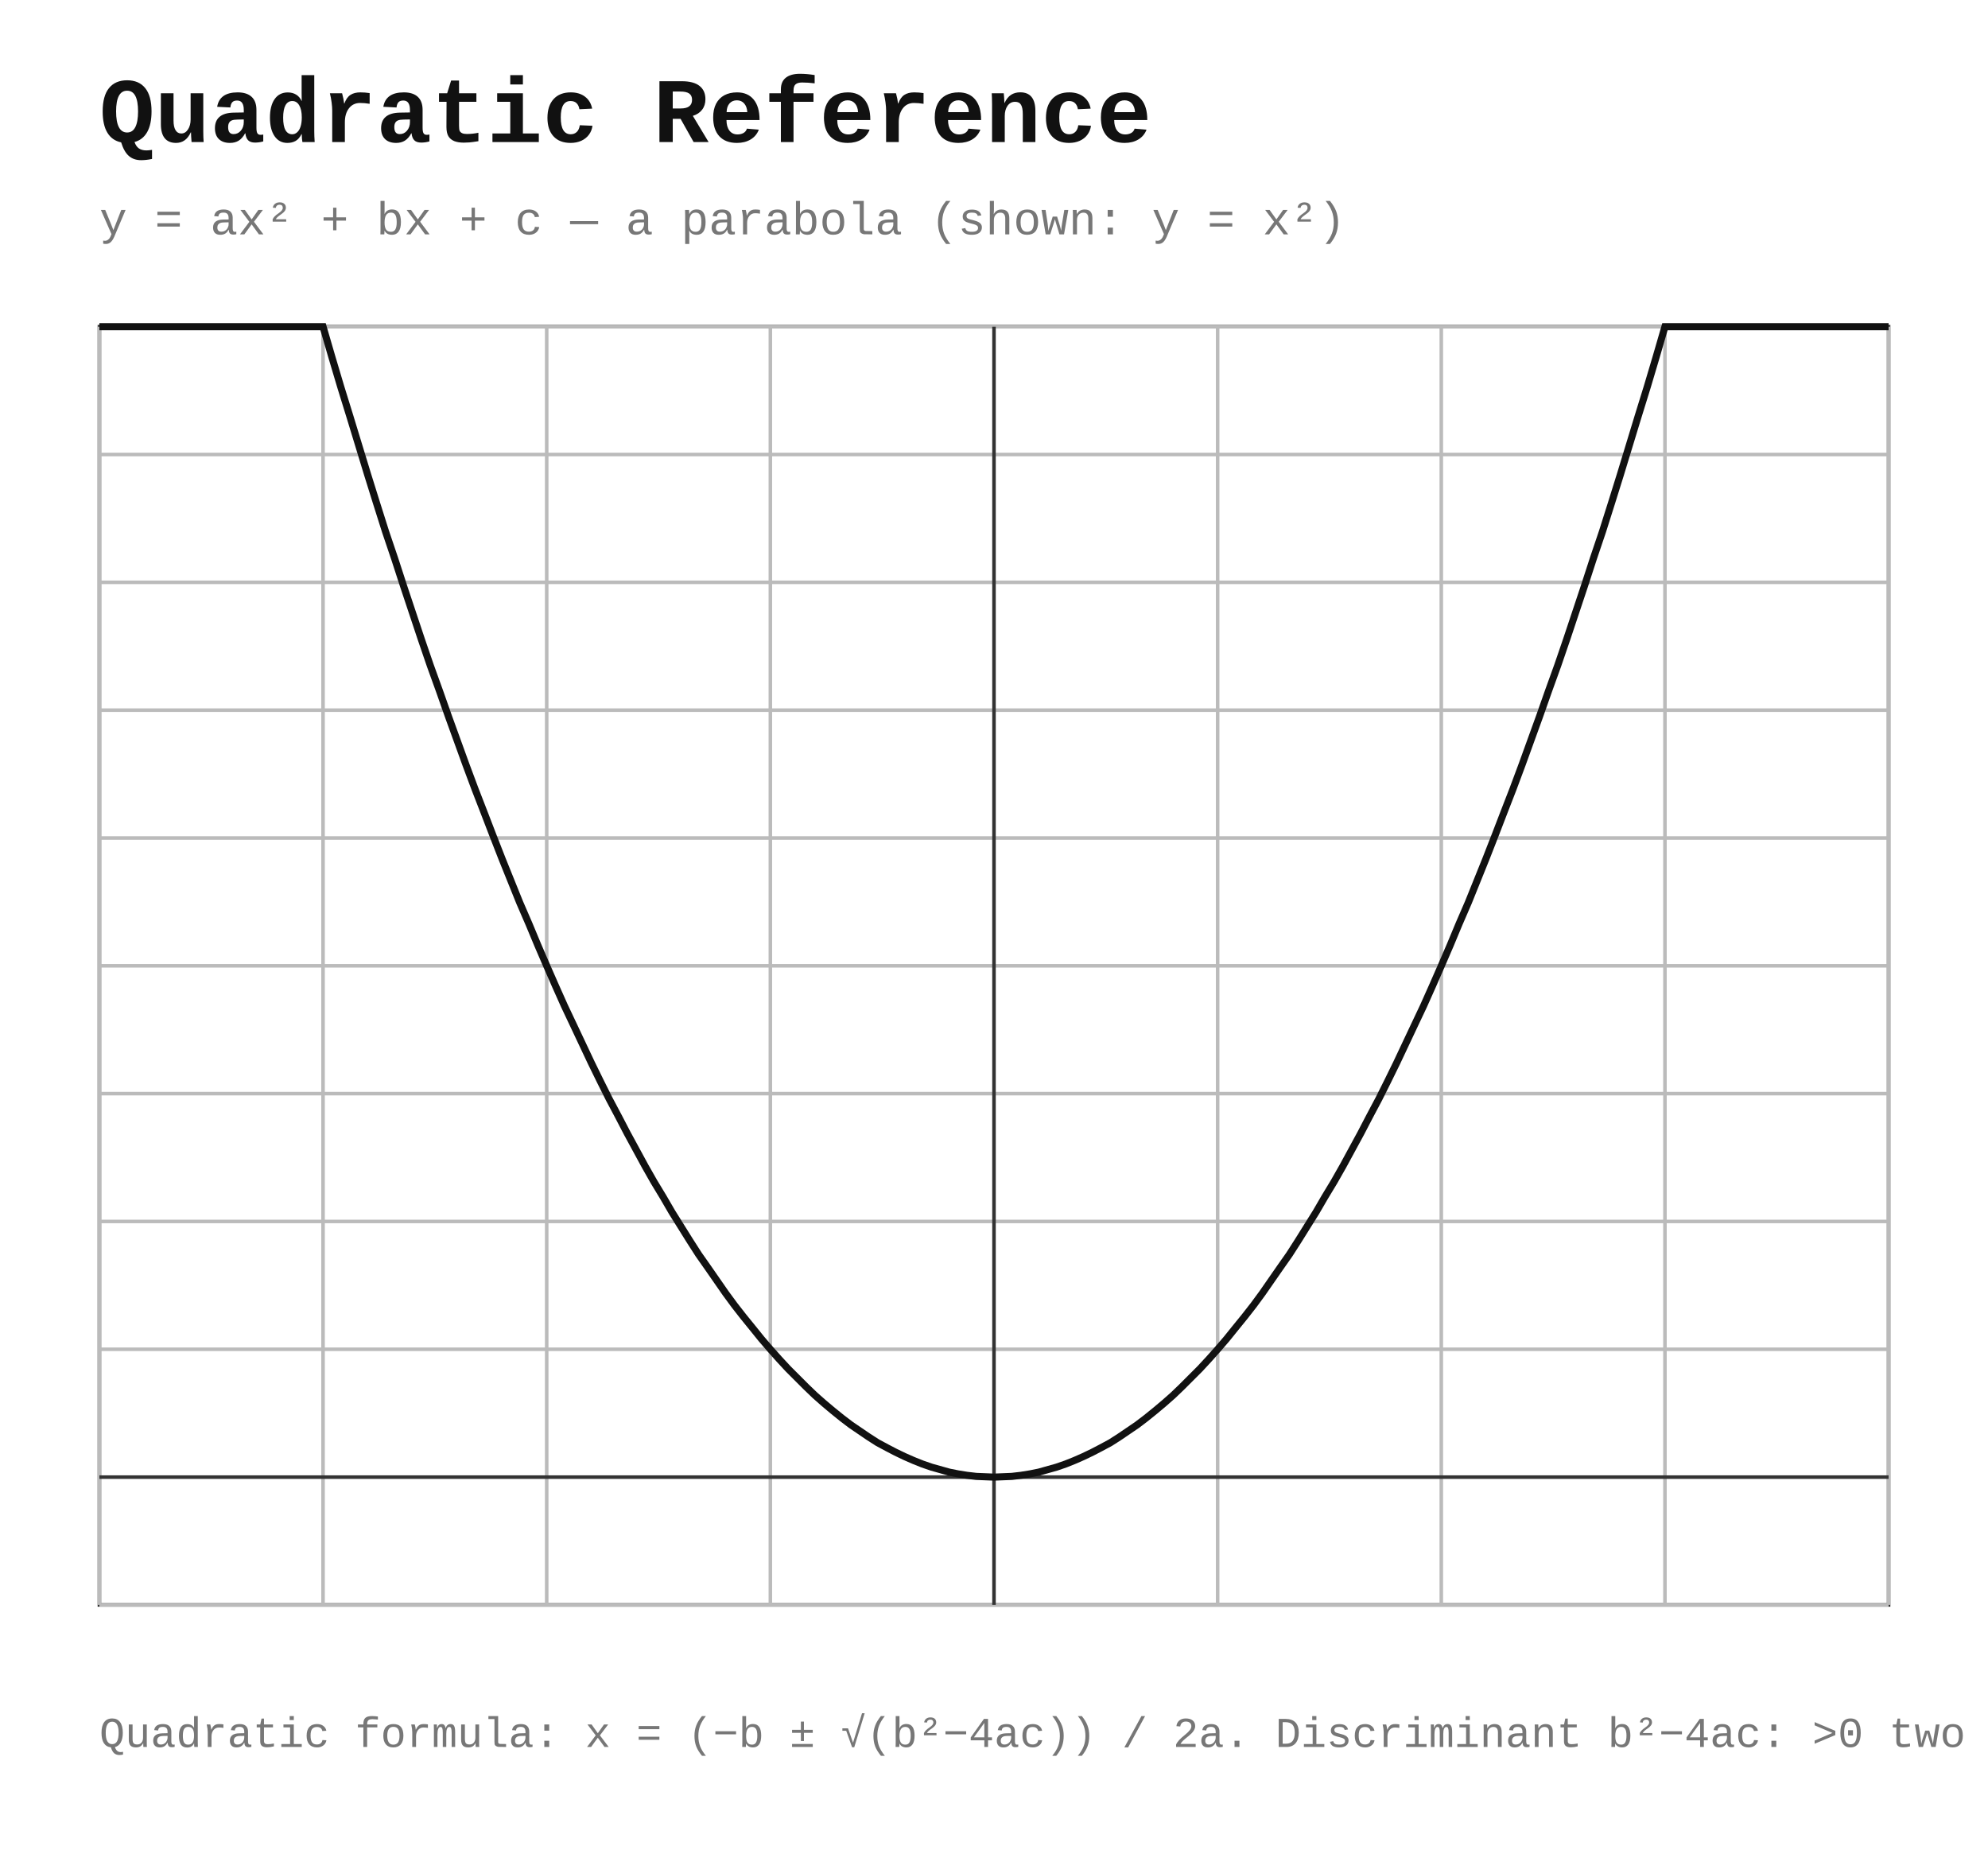
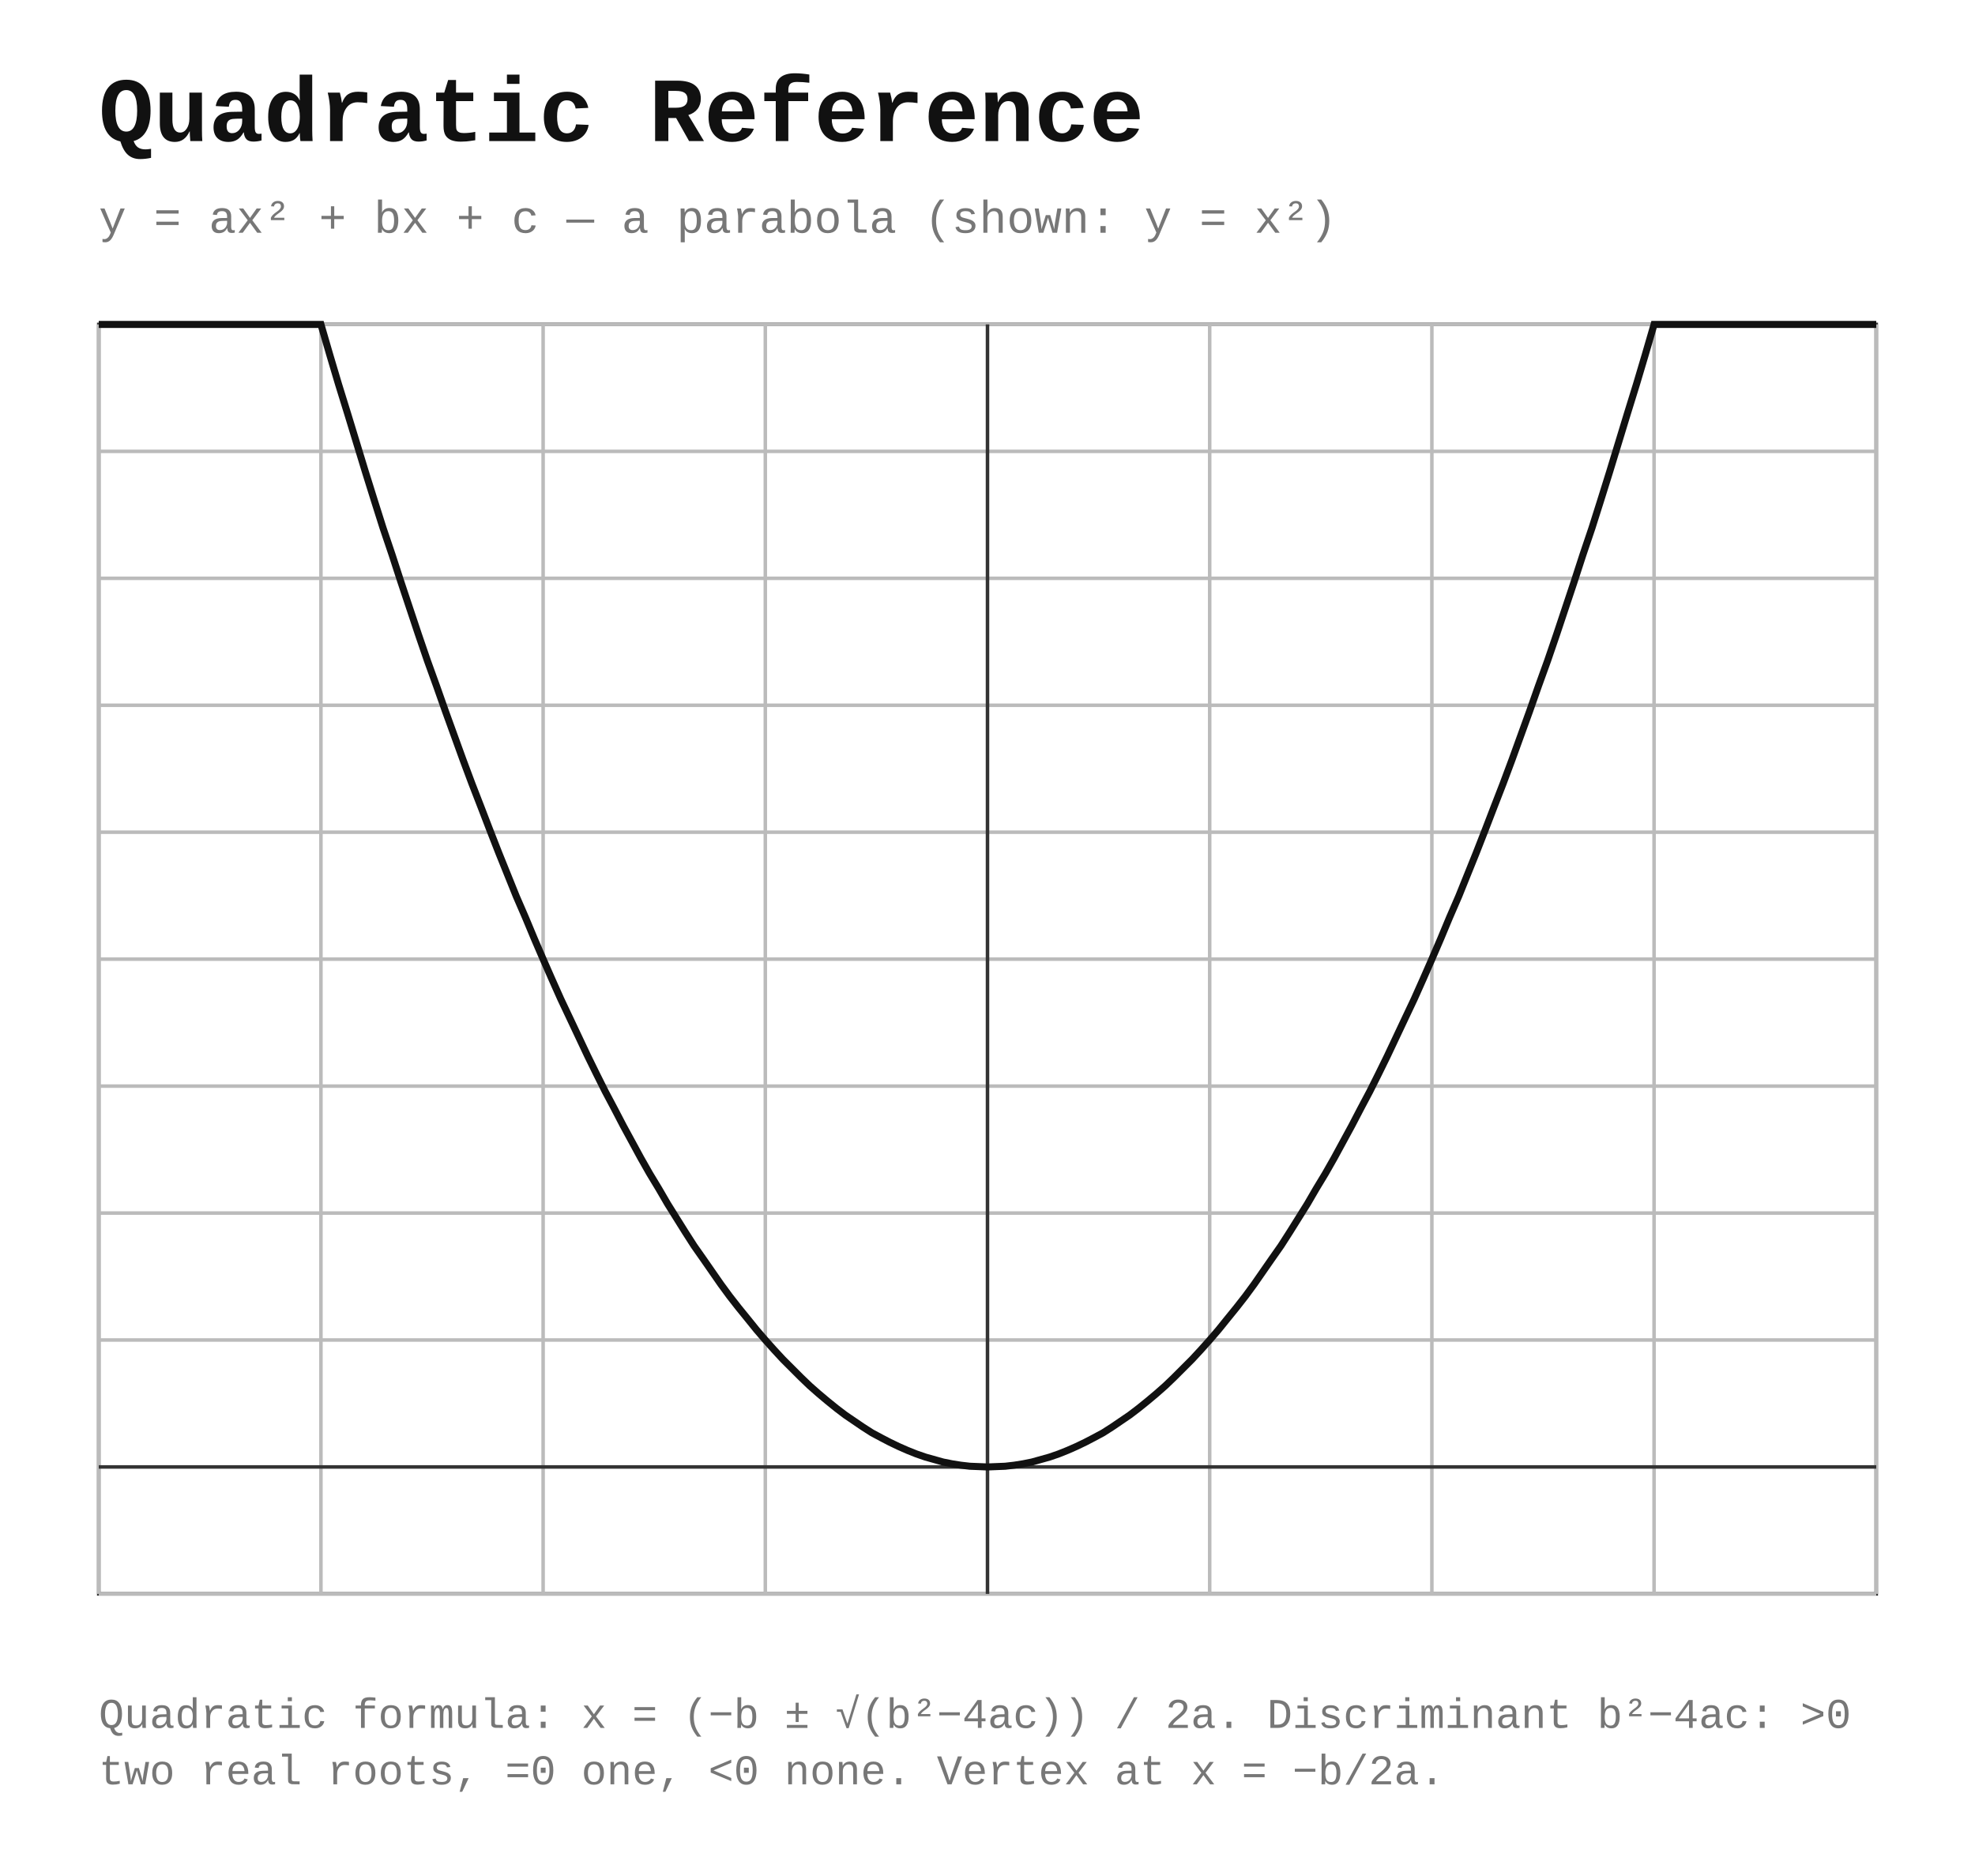
- <svg xmlns="http://www.w3.org/2000/svg" viewBox="0 0 560 522" role="img" aria-label="Quadratic Reference">
+ <svg xmlns="http://www.w3.org/2000/svg" viewBox="0 0 560 532" role="img" aria-label="Quadratic Reference">
  <style>
  text{font-family:'IBM Plex Mono','Consolas','Courier New',monospace;fill:var(--oe-svg-ink,#111);}
  .oe-bg{fill:var(--oe-svg-bg,#ffffff);}
  .faint{fill:var(--oe-svg-faint,#777);}
  .rule{stroke:var(--oe-svg-rule,#333);fill:none;stroke-width:1;}
  .rule-faint{stroke:var(--oe-svg-faint,#bbb);fill:none;stroke-width:1;}
  .cell{fill:var(--oe-svg-bg,#ffffff);stroke:var(--oe-svg-rule,#333);stroke-width:1;}
  .fill-faint{fill:var(--oe-svg-faint,#777);}
  .b{font-weight:700;}
</style>
-   <rect class="oe-bg" x="0" y="0" width="560" height="522" />
+   <rect class="oe-bg" x="0" y="0" width="560" height="532" />
  <text x="28" y="40" font-size="26" font-weight="700">Quadratic Reference</text>
  <text x="28" y="66" font-size="13" class="faint">y = ax² + bx + c — a parabola (shown: y = x²)</text>
  <rect x="28" y="92" width="504" height="360" class="cell" />
  <line x1="28" y1="92" x2="28" y2="452" class="rule-faint" />
  <line x1="91" y1="92" x2="91" y2="452" class="rule-faint" />
  <line x1="154" y1="92" x2="154" y2="452" class="rule-faint" />
  <line x1="217" y1="92" x2="217" y2="452" class="rule-faint" />
  <line x1="343" y1="92" x2="343" y2="452" class="rule-faint" />
  <line x1="406" y1="92" x2="406" y2="452" class="rule-faint" />
  <line x1="469" y1="92" x2="469" y2="452" class="rule-faint" />
  <line x1="532" y1="92" x2="532" y2="452" class="rule-faint" />
  <line x1="28" y1="452" x2="532" y2="452" class="rule-faint" />
  <line x1="28" y1="380" x2="532" y2="380" class="rule-faint" />
  <line x1="28" y1="344" x2="532" y2="344" class="rule-faint" />
  <line x1="28" y1="308" x2="532" y2="308" class="rule-faint" />
  <line x1="28" y1="272" x2="532" y2="272" class="rule-faint" />
  <line x1="28" y1="236" x2="532" y2="236" class="rule-faint" />
  <line x1="28" y1="200" x2="532" y2="200" class="rule-faint" />
  <line x1="28" y1="164" x2="532" y2="164" class="rule-faint" />
  <line x1="28" y1="128" x2="532" y2="128" class="rule-faint" />
  <line x1="28" y1="92" x2="532" y2="92" class="rule-faint" />
  <line x1="280" y1="92" x2="280" y2="452" class="rule" />
  <line x1="28" y1="416" x2="532" y2="416" class="rule" />
  <polyline points="28,92 30.5,92 33,92 35.6,92 38.1,92 40.6,92 43.1,92 45.6,92 48.2,92 50.7,92 53.2,92 55.7,92 58.2,92 60.8,92 63.3,92 65.8,92 68.3,92 70.8,92 73.4,92 75.9,92 78.4,92 80.9,92 83.4,92 86,92 88.5,92 91,92 93.5,100.6 96,109 98.6,117.4 101.1,125.6 103.6,133.8 106.1,141.8 108.6,149.7 111.2,157.4 113.7,165.1 116.2,172.6 118.7,180.1 121.2,187.4 123.8,194.6 126.3,201.7 128.8,208.6 131.3,215.5 133.8,222.2 136.4,228.9 138.9,235.4 141.4,241.8 143.9,248 146.4,254.2 149,260.2 151.5,266.2 154,272 156.5,277.7 159,283.3 161.6,288.8 164.1,294.1 166.6,299.4 169.1,304.5 171.6,309.5 174.2,314.4 176.7,319.2 179.2,323.8 181.7,328.4 184.2,332.8 186.8,337.1 189.3,341.4 191.8,345.4 194.3,349.4 196.8,353.3 199.4,357 201.9,360.6 204.4,364.2 206.9,367.6 209.4,370.8 212,374 214.5,377.1 217,380 219.5,382.8 222,385.5 224.6,388.1 227.1,390.6 229.6,393 232.1,395.2 234.6,397.3 237.2,399.4 239.7,401.3 242.2,403 244.7,404.7 247.2,406.3 249.8,407.7 252.3,409 254.8,410.2 257.3,411.3 259.8,412.3 262.4,413.2 264.9,413.9 267.4,414.6 269.9,415.1 272.4,415.5 275,415.8 277.5,415.9 280,416 282.5,415.9 285,415.8 287.6,415.5 290.1,415.1 292.6,414.6 295.1,413.9 297.6,413.2 300.2,412.3 302.7,411.3 305.2,410.2 307.7,409 310.2,407.7 312.8,406.3 315.3,404.7 317.8,403 320.3,401.3 322.8,399.4 325.4,397.3 327.9,395.2 330.4,393 332.9,390.6 335.4,388.1 338,385.5 340.5,382.8 343,380 345.5,377.1 348,374 350.6,370.8 353.1,367.6 355.6,364.2 358.1,360.6 360.6,357 363.2,353.3 365.7,349.4 368.2,345.4 370.7,341.4 373.2,337.1 375.8,332.8 378.3,328.4 380.8,323.8 383.3,319.2 385.8,314.4 388.4,309.5 390.9,304.5 393.4,299.4 395.9,294.1 398.4,288.8 401,283.3 403.5,277.7 406,272 408.5,266.2 411,260.2 413.6,254.2 416.1,248 418.6,241.8 421.1,235.4 423.6,228.9 426.2,222.2 428.7,215.5 431.2,208.6 433.7,201.7 436.2,194.6 438.8,187.4 441.3,180.1 443.8,172.6 446.3,165.1 448.8,157.4 451.4,149.7 453.9,141.8 456.4,133.8 458.9,125.6 461.4,117.4 464,109 466.5,100.6 469,92 471.5,92 474,92 476.6,92 479.1,92 481.6,92 484.1,92 486.6,92 489.2,92 491.7,92 494.2,92 496.7,92 499.2,92 501.8,92 504.3,92 506.8,92 509.3,92 511.8,92 514.4,92 516.9,92 519.4,92 521.9,92 524.4,92 527,92 529.5,92 532,92" fill="none" stroke="var(--oe-svg-ink,#111)" stroke-width="2" />
-   <text x="28" y="492" font-size="12" class="faint">Quadratic formula: x = (−b ± √(b²−4ac)) / 2a.  Discriminant b²−4ac: &gt;0 two real roots, =0 one, &lt;0 none.  Vertex at x = −b/2a.</text>
+   <text x="28" y="490" font-size="12" class="faint">Quadratic formula: x = (−b ± √(b²−4ac)) / 2a. Discriminant b²−4ac: &gt;0</text>
+   <text x="28" y="506" font-size="12" class="faint">two real roots, =0 one, &lt;0 none. Vertex at x = −b/2a.</text>
</svg>
